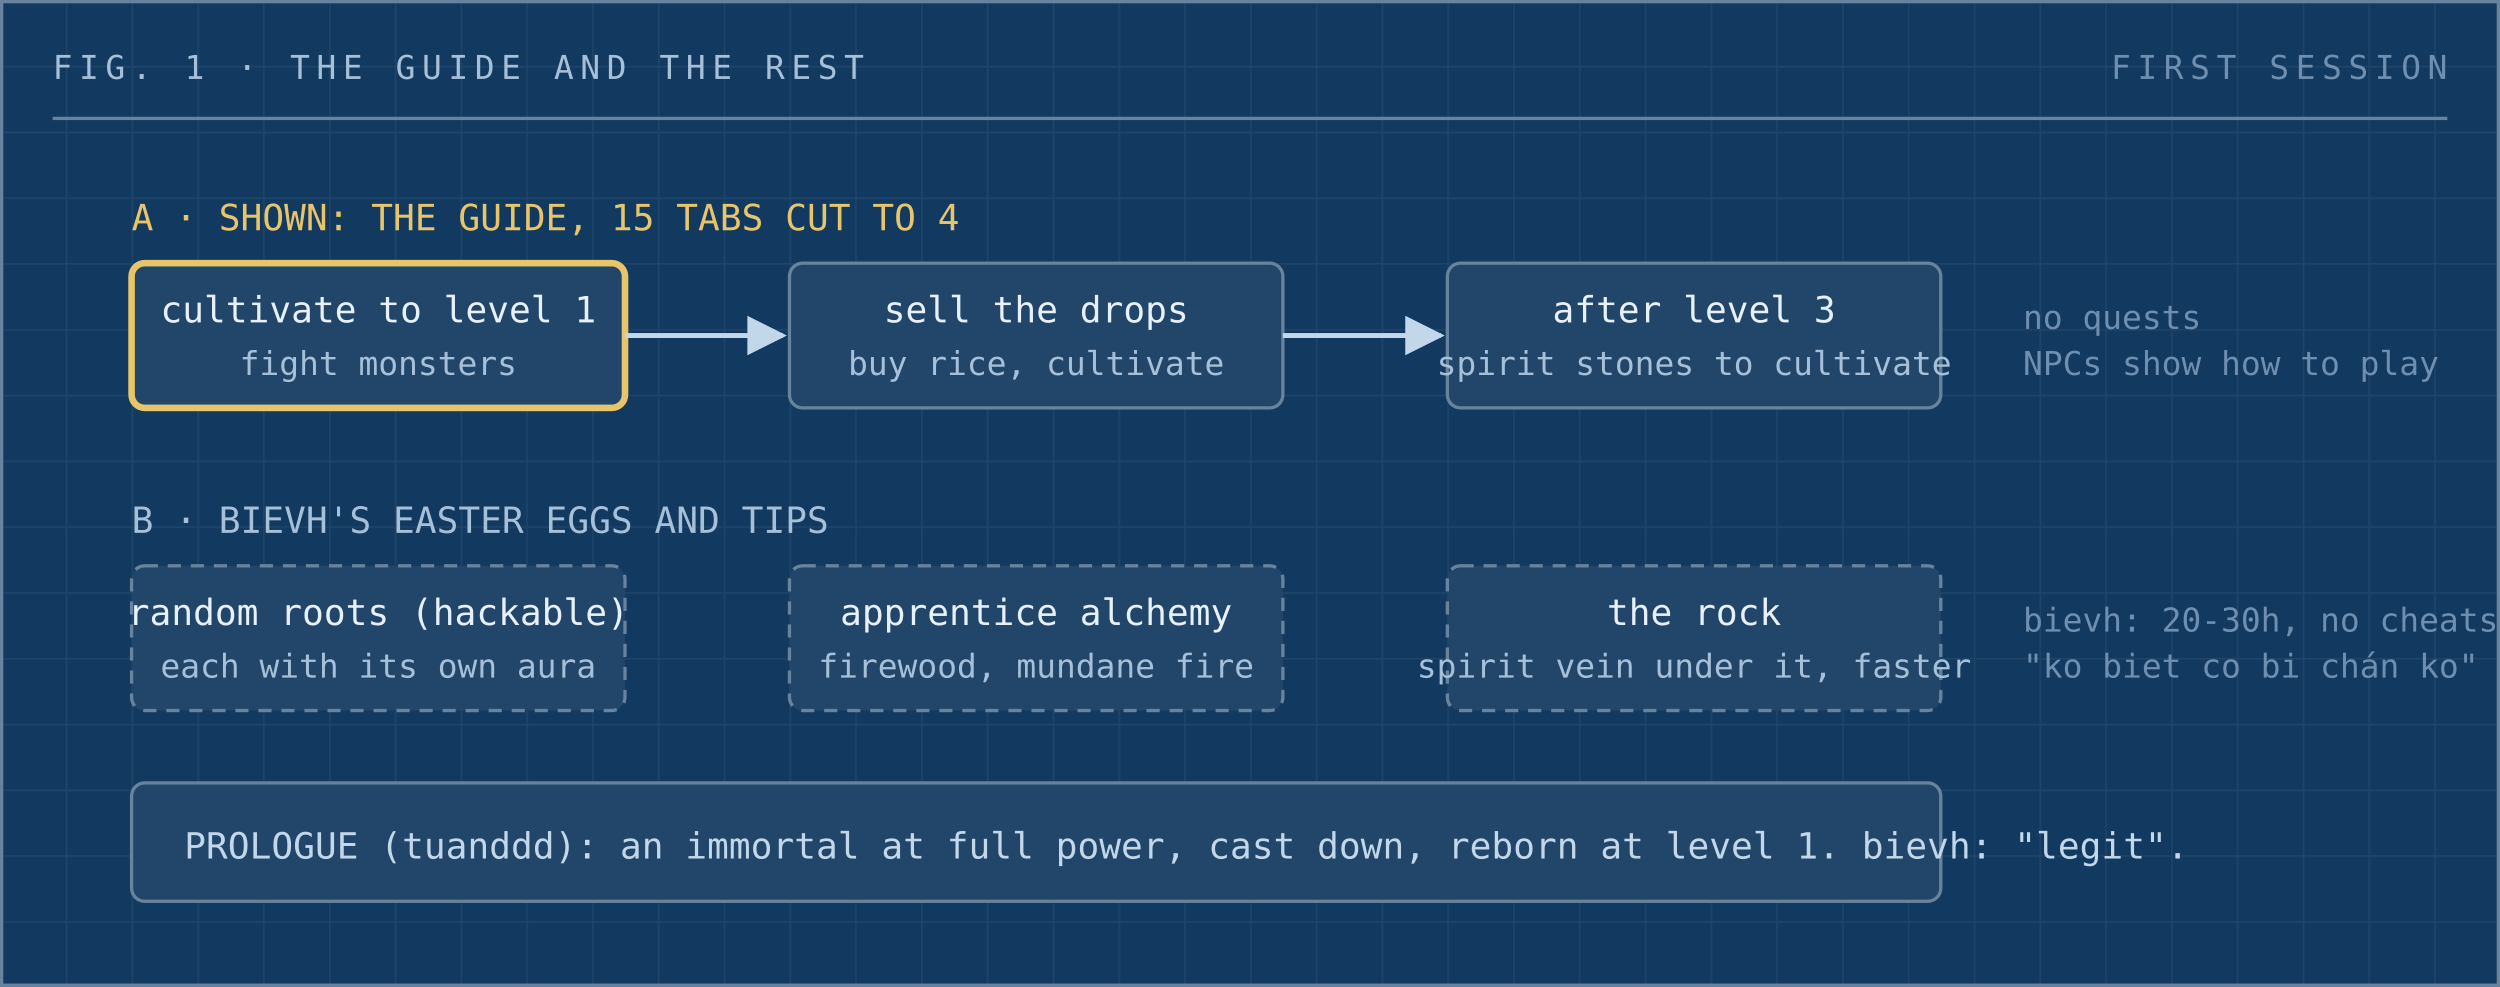
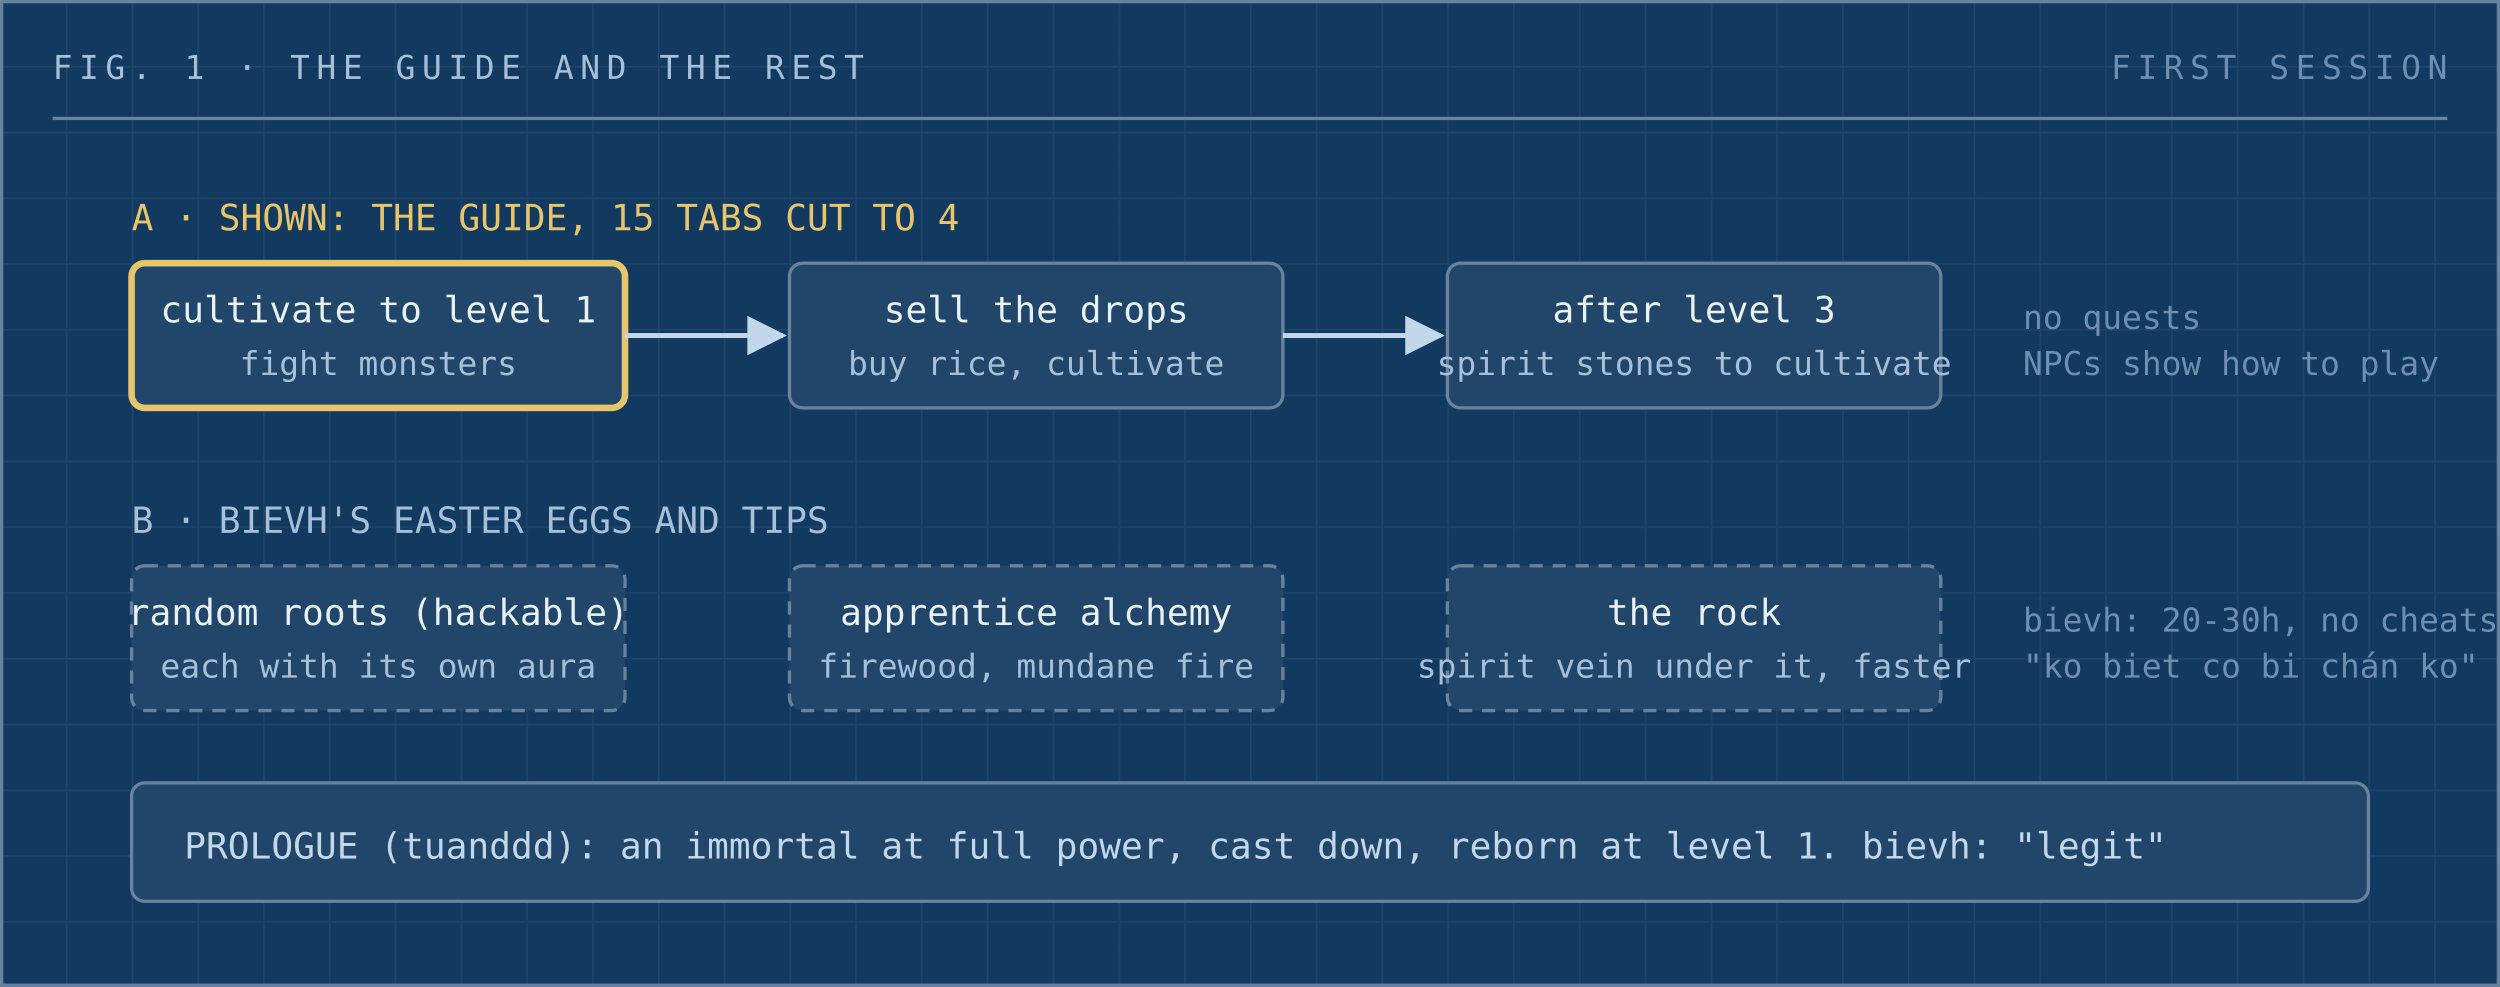
<svg xmlns="http://www.w3.org/2000/svg" viewBox="0 0 760 300" style="width:100%;height:auto;max-width:760px;display:block" font-family="ui-monospace, SFMono-Regular, Menlo, monospace">
  <defs>
    <marker id="arr" viewBox="0 0 10 10" refX="9" refY="5" markerWidth="8" markerHeight="8" orient="auto-start-reverse">
      <path d="M0,0 L10,5 L0,10 z" fill="#c3d7ea" />
    </marker>
    <pattern id="grid" width="20" height="20" patternUnits="userSpaceOnUse">
      <path d="M20 0 H0 V20" fill="none" stroke="#385a7b" stroke-opacity="0.35" stroke-width="1" />
    </pattern>
  </defs>
  <rect width="760" height="300" fill="#12395f" />
  <rect width="760" height="300" fill="url(#grid)" />
  <rect x="0.5" y="0.5" width="759" height="299" fill="none" stroke="#68839d" />
  <text x="16" y="24" fill="#a7c0d9" font-size="10" letter-spacing="2">FIG. 1 · THE GUIDE AND THE REST</text>
  <text x="744" y="24" fill="#6f8fb0" font-size="10" letter-spacing="2" text-anchor="end">FIRST SESSION</text>
  <line x1="16" y1="36" x2="744" y2="36" stroke="#68839d" />
  <text x="40" y="70" fill="#e8c56a" font-size="11">A · SHOWN: THE GUIDE, 15 TABS CUT TO 4</text>
  <rect x="40" y="80" width="150" height="44" rx="4" fill="#21466a" stroke="#e8c56a" stroke-width="2" />
  <text x="115" y="98" fill="#e8f1fa" font-size="11" text-anchor="middle">cultivate to level 1</text>
  <text x="115" y="114" fill="#a7c0d9" font-size="10" text-anchor="middle">fight monsters</text>
  <line x1="190" y1="102" x2="238" y2="102" stroke="#c3d7ea" stroke-width="1.5" marker-end="url(#arr)" />
  <rect x="240" y="80" width="150" height="44" rx="4" fill="#21466a" stroke="#68839d" />
  <text x="315" y="98" fill="#e8f1fa" font-size="11" text-anchor="middle">sell the drops</text>
  <text x="315" y="114" fill="#a7c0d9" font-size="10" text-anchor="middle">buy rice, cultivate</text>
  <line x1="390" y1="102" x2="438" y2="102" stroke="#c3d7ea" stroke-width="1.5" marker-end="url(#arr)" />
  <rect x="440" y="80" width="150" height="44" rx="4" fill="#21466a" stroke="#68839d" />
  <text x="515" y="98" fill="#e8f1fa" font-size="11" text-anchor="middle">after level 3</text>
  <text x="515" y="114" fill="#a7c0d9" font-size="10" text-anchor="middle">spirit stones to cultivate</text>
  <text x="40" y="162" fill="#a7c0d9" font-size="11">B · BIEVH'S EASTER EGGS AND TIPS</text>
  <rect x="40" y="172" width="150" height="44" rx="4" fill="#21466a" stroke="#68839d" stroke-dasharray="4 3" />
  <text x="115" y="190" fill="#e8f1fa" font-size="11" text-anchor="middle">random roots (hackable)</text>
  <text x="115" y="206" fill="#a7c0d9" font-size="10" text-anchor="middle">each with its own aura</text>
  <rect x="240" y="172" width="150" height="44" rx="4" fill="#21466a" stroke="#68839d" stroke-dasharray="4 3" />
  <text x="315" y="190" fill="#e8f1fa" font-size="11" text-anchor="middle">apprentice alchemy</text>
  <text x="315" y="206" fill="#a7c0d9" font-size="10" text-anchor="middle">firewood, mundane fire</text>
  <rect x="440" y="172" width="150" height="44" rx="4" fill="#21466a" stroke="#68839d" stroke-dasharray="4 3" />
  <text x="515" y="190" fill="#e8f1fa" font-size="11" text-anchor="middle">the rock</text>
  <text x="515" y="206" fill="#a7c0d9" font-size="10" text-anchor="middle">spirit vein under it, faster</text>
-   <rect x="40" y="238" width="550" height="36" rx="4" fill="#21466a" stroke="#68839d" />
-   <text x="56" y="261" fill="#c3d7ea" font-size="11">PROLOGUE (tuanddd): an immortal at full power, cast down, reborn at level 1. bievh: "legit".</text>
+   <rect x="40" y="238" width="680" height="36" rx="4" fill="#21466a" stroke="#68839d" />
+   <text x="56" y="261" fill="#c3d7ea" font-size="11">PROLOGUE (tuanddd): an immortal at full power, cast down, reborn at level 1. bievh: "legit"</text>
  <text x="615" y="100" fill="#6f8fb0" font-size="10">no quests</text>
  <text x="615" y="114" fill="#6f8fb0" font-size="10">NPCs show how to play</text>
  <text x="615" y="192" fill="#6f8fb0" font-size="10">bievh: 20-30h, no cheats</text>
  <text x="615" y="206" fill="#6f8fb0" font-size="10">"ko biet co bi chán ko"</text>
</svg>
